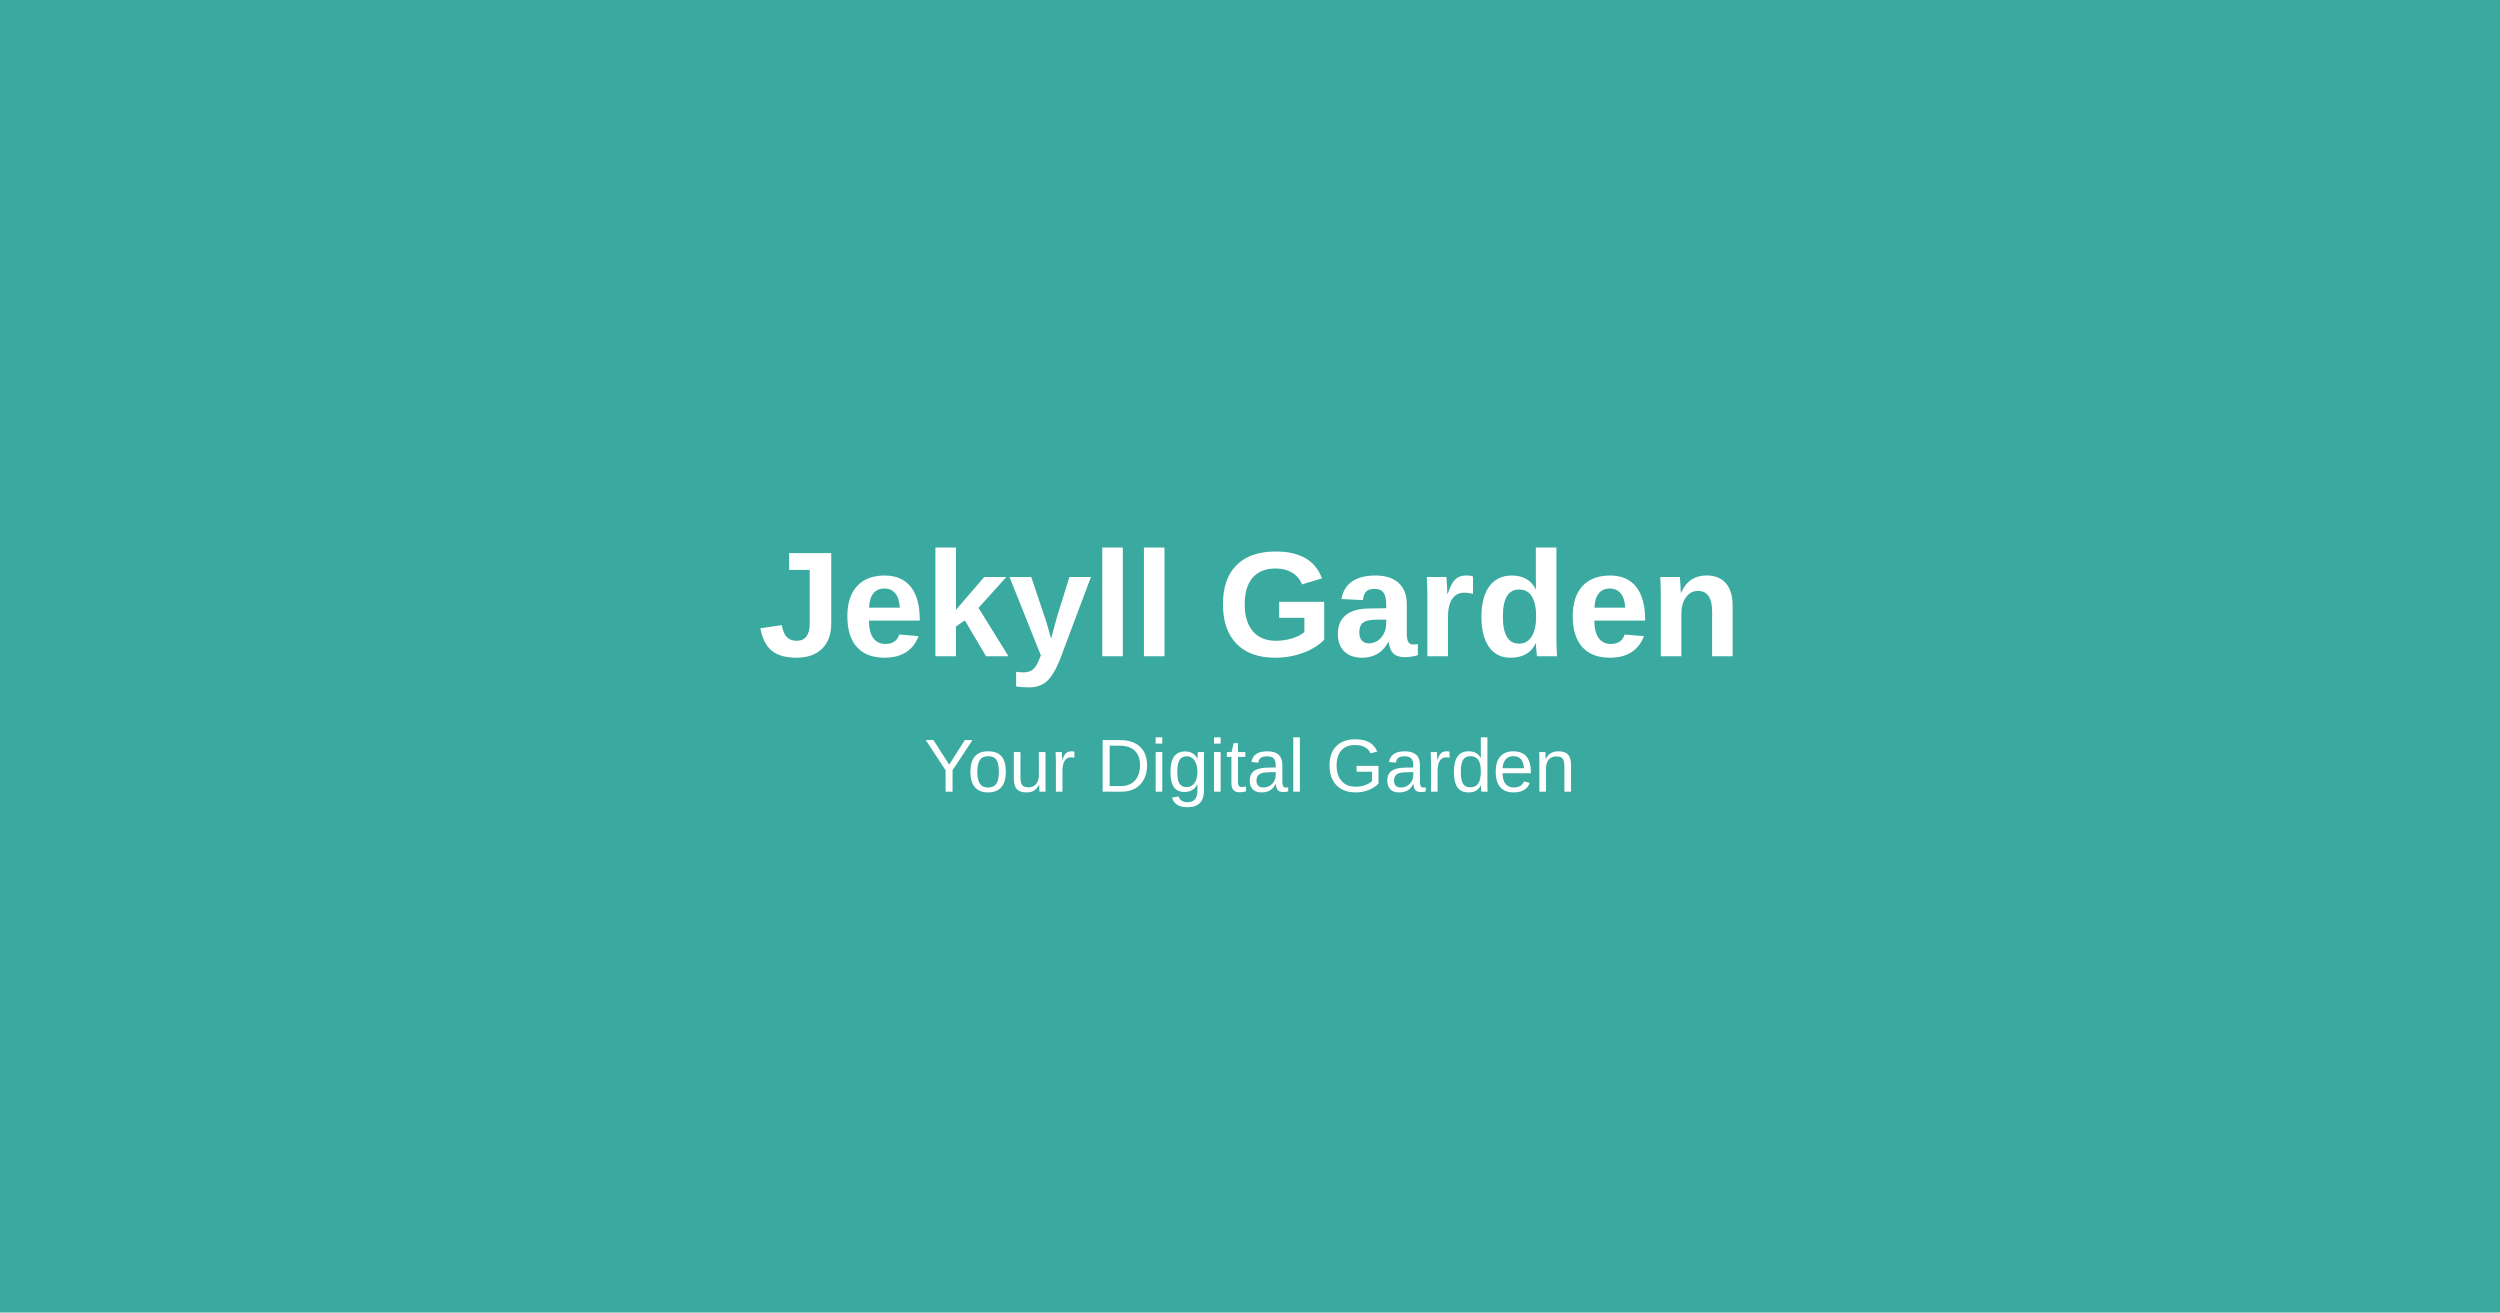
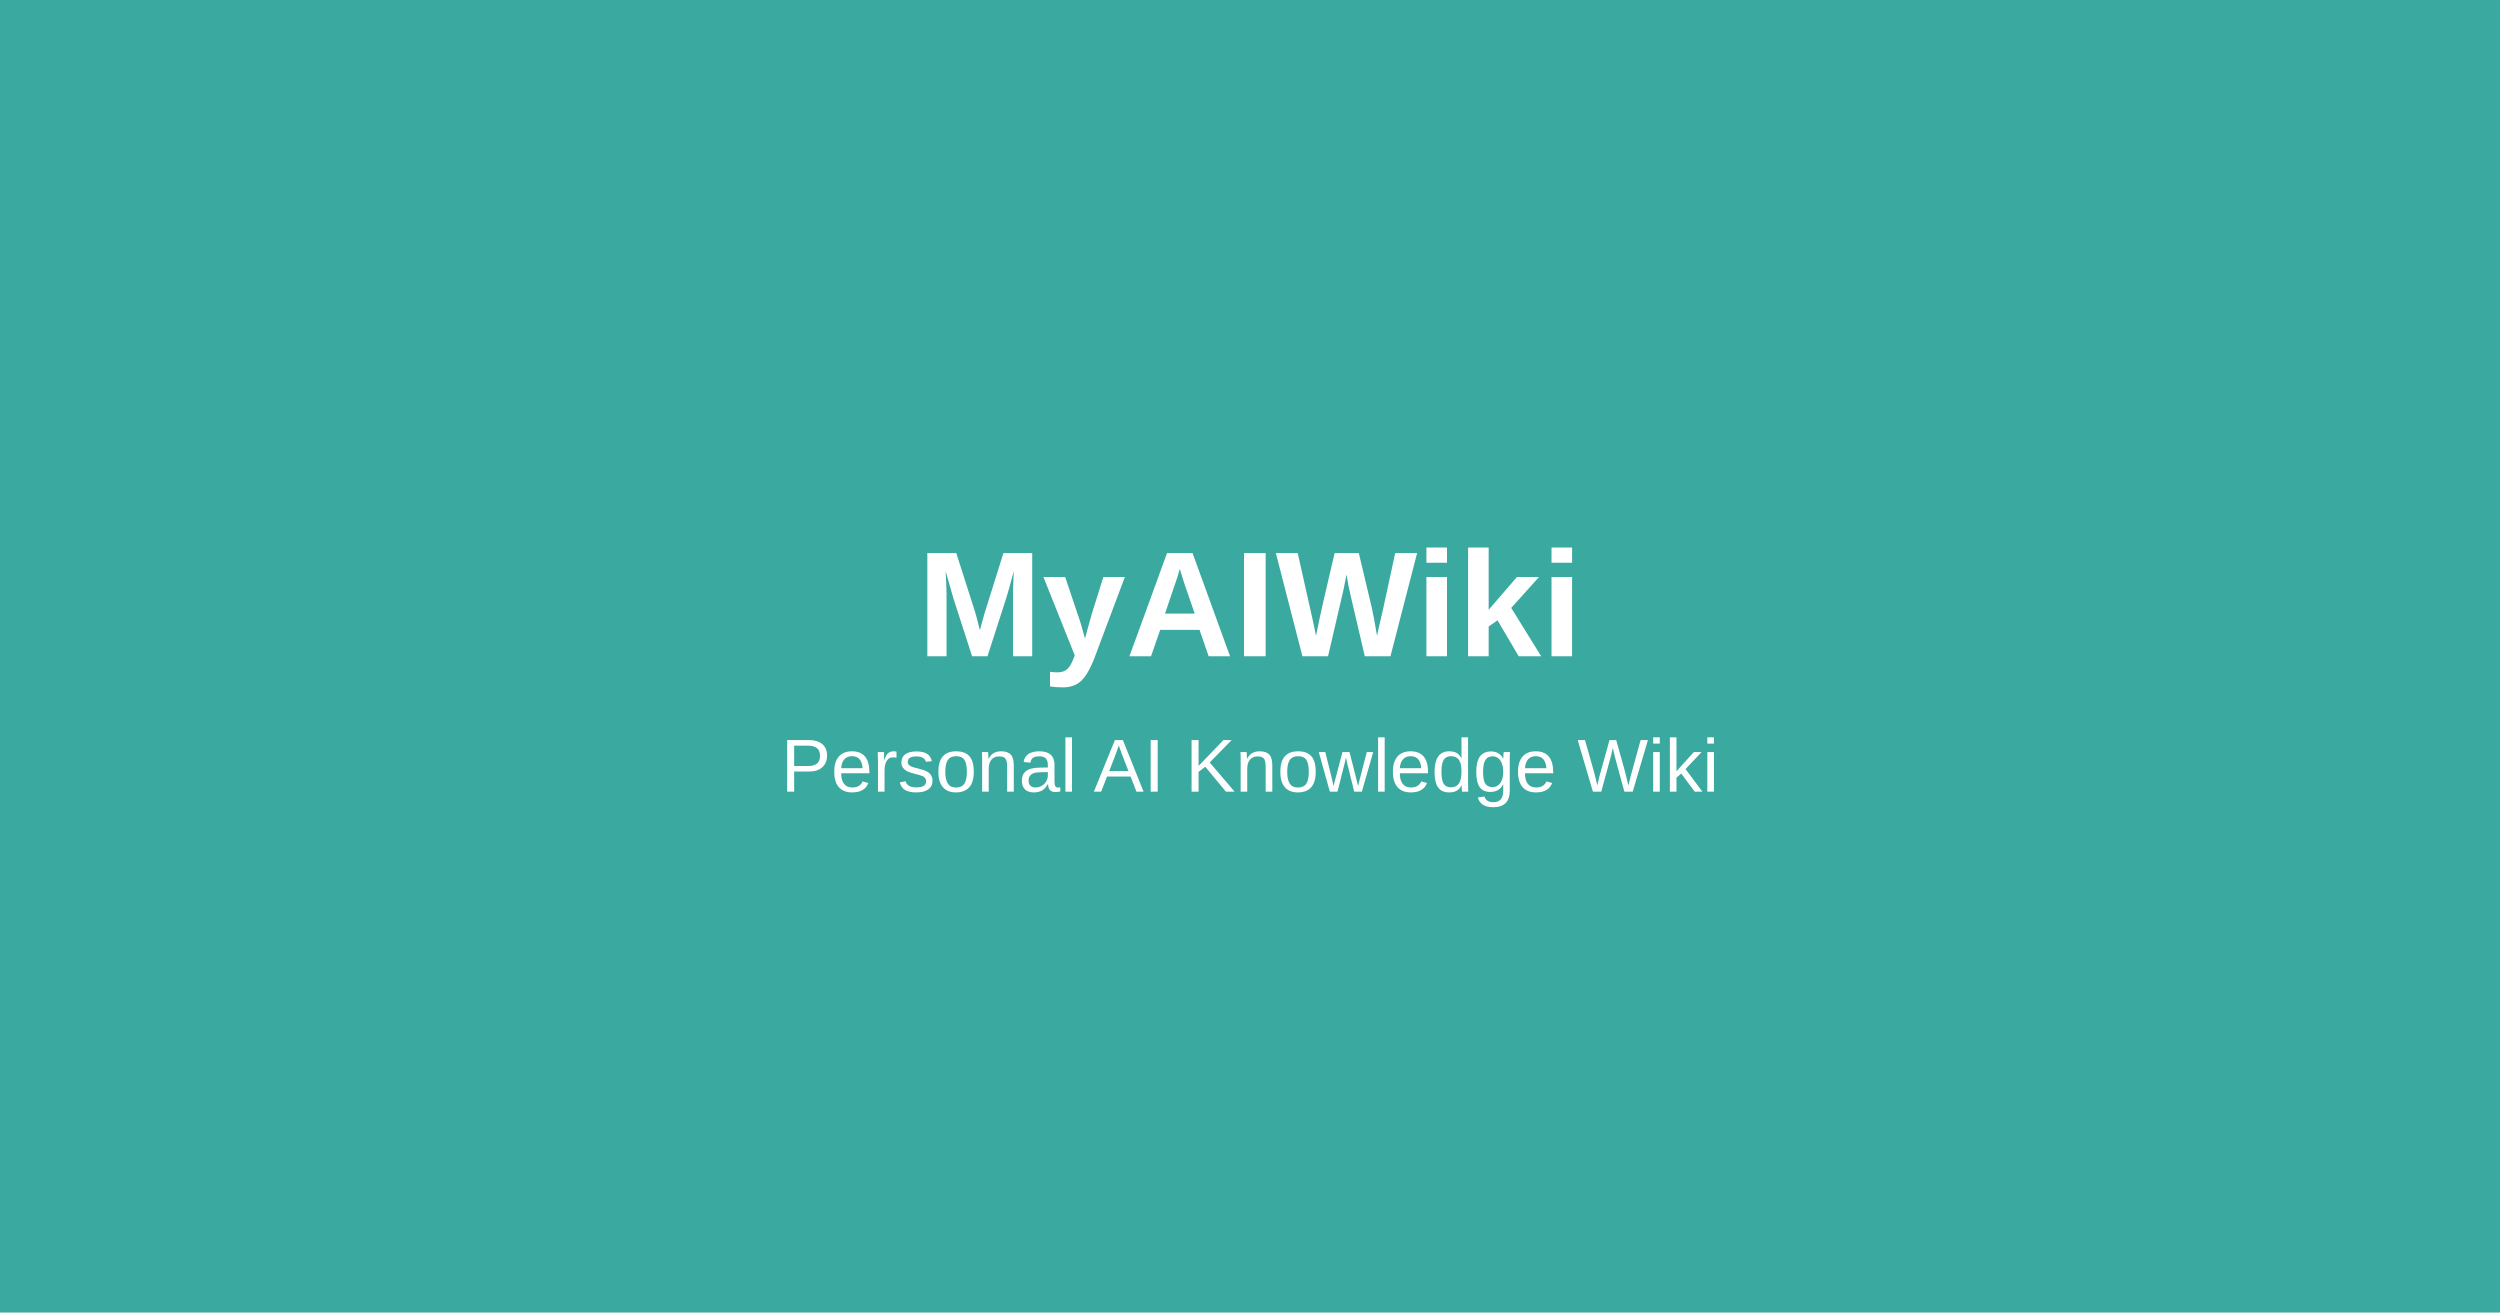
<svg xmlns="http://www.w3.org/2000/svg" width="1200" height="630" viewBox="0 0 1200 630" fill="none">
  <rect width="1200" height="630" fill="rgb(58, 169, 159)" />
-   <text x="600" y="315" font-family="Arial, sans-serif" font-size="72" font-weight="bold" text-anchor="middle" fill="white">Jekyll Garden</text>
-   <text x="600" y="380" font-family="Arial, sans-serif" font-size="36" text-anchor="middle" fill="white">Your Digital Garden</text>
+   <text x="600" y="315" font-family="Arial, sans-serif" font-size="72" font-weight="bold" text-anchor="middle" fill="white">MyAIWiki</text>
+   <text x="600" y="380" font-family="Arial, sans-serif" font-size="36" text-anchor="middle" fill="white">Personal AI Knowledge Wiki</text>
</svg>
